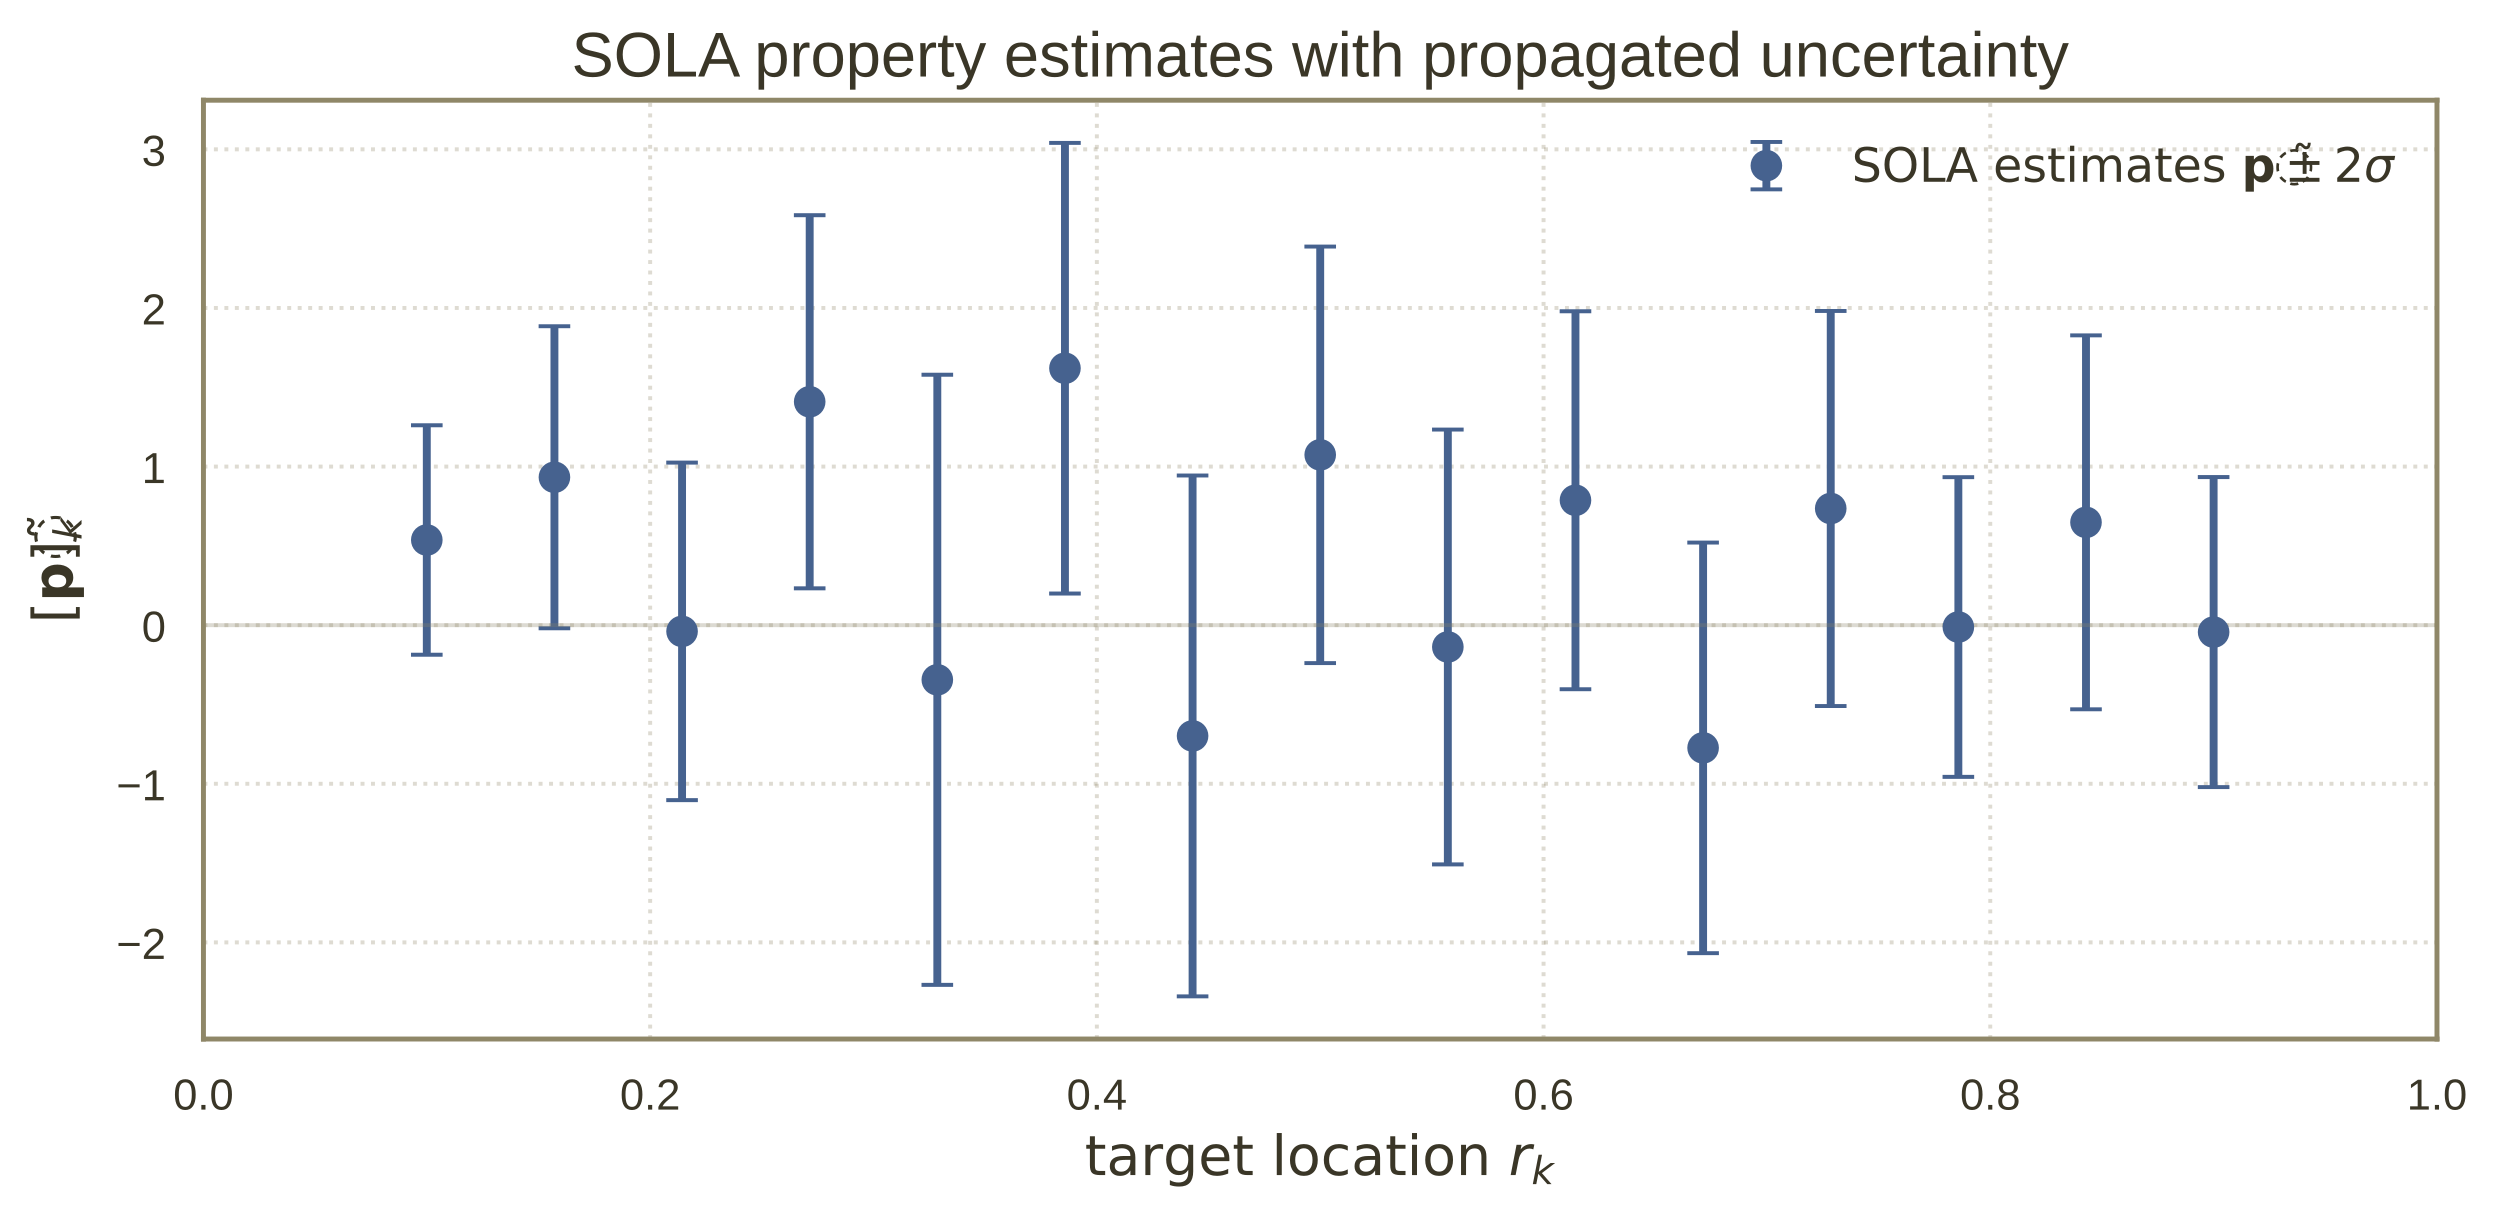
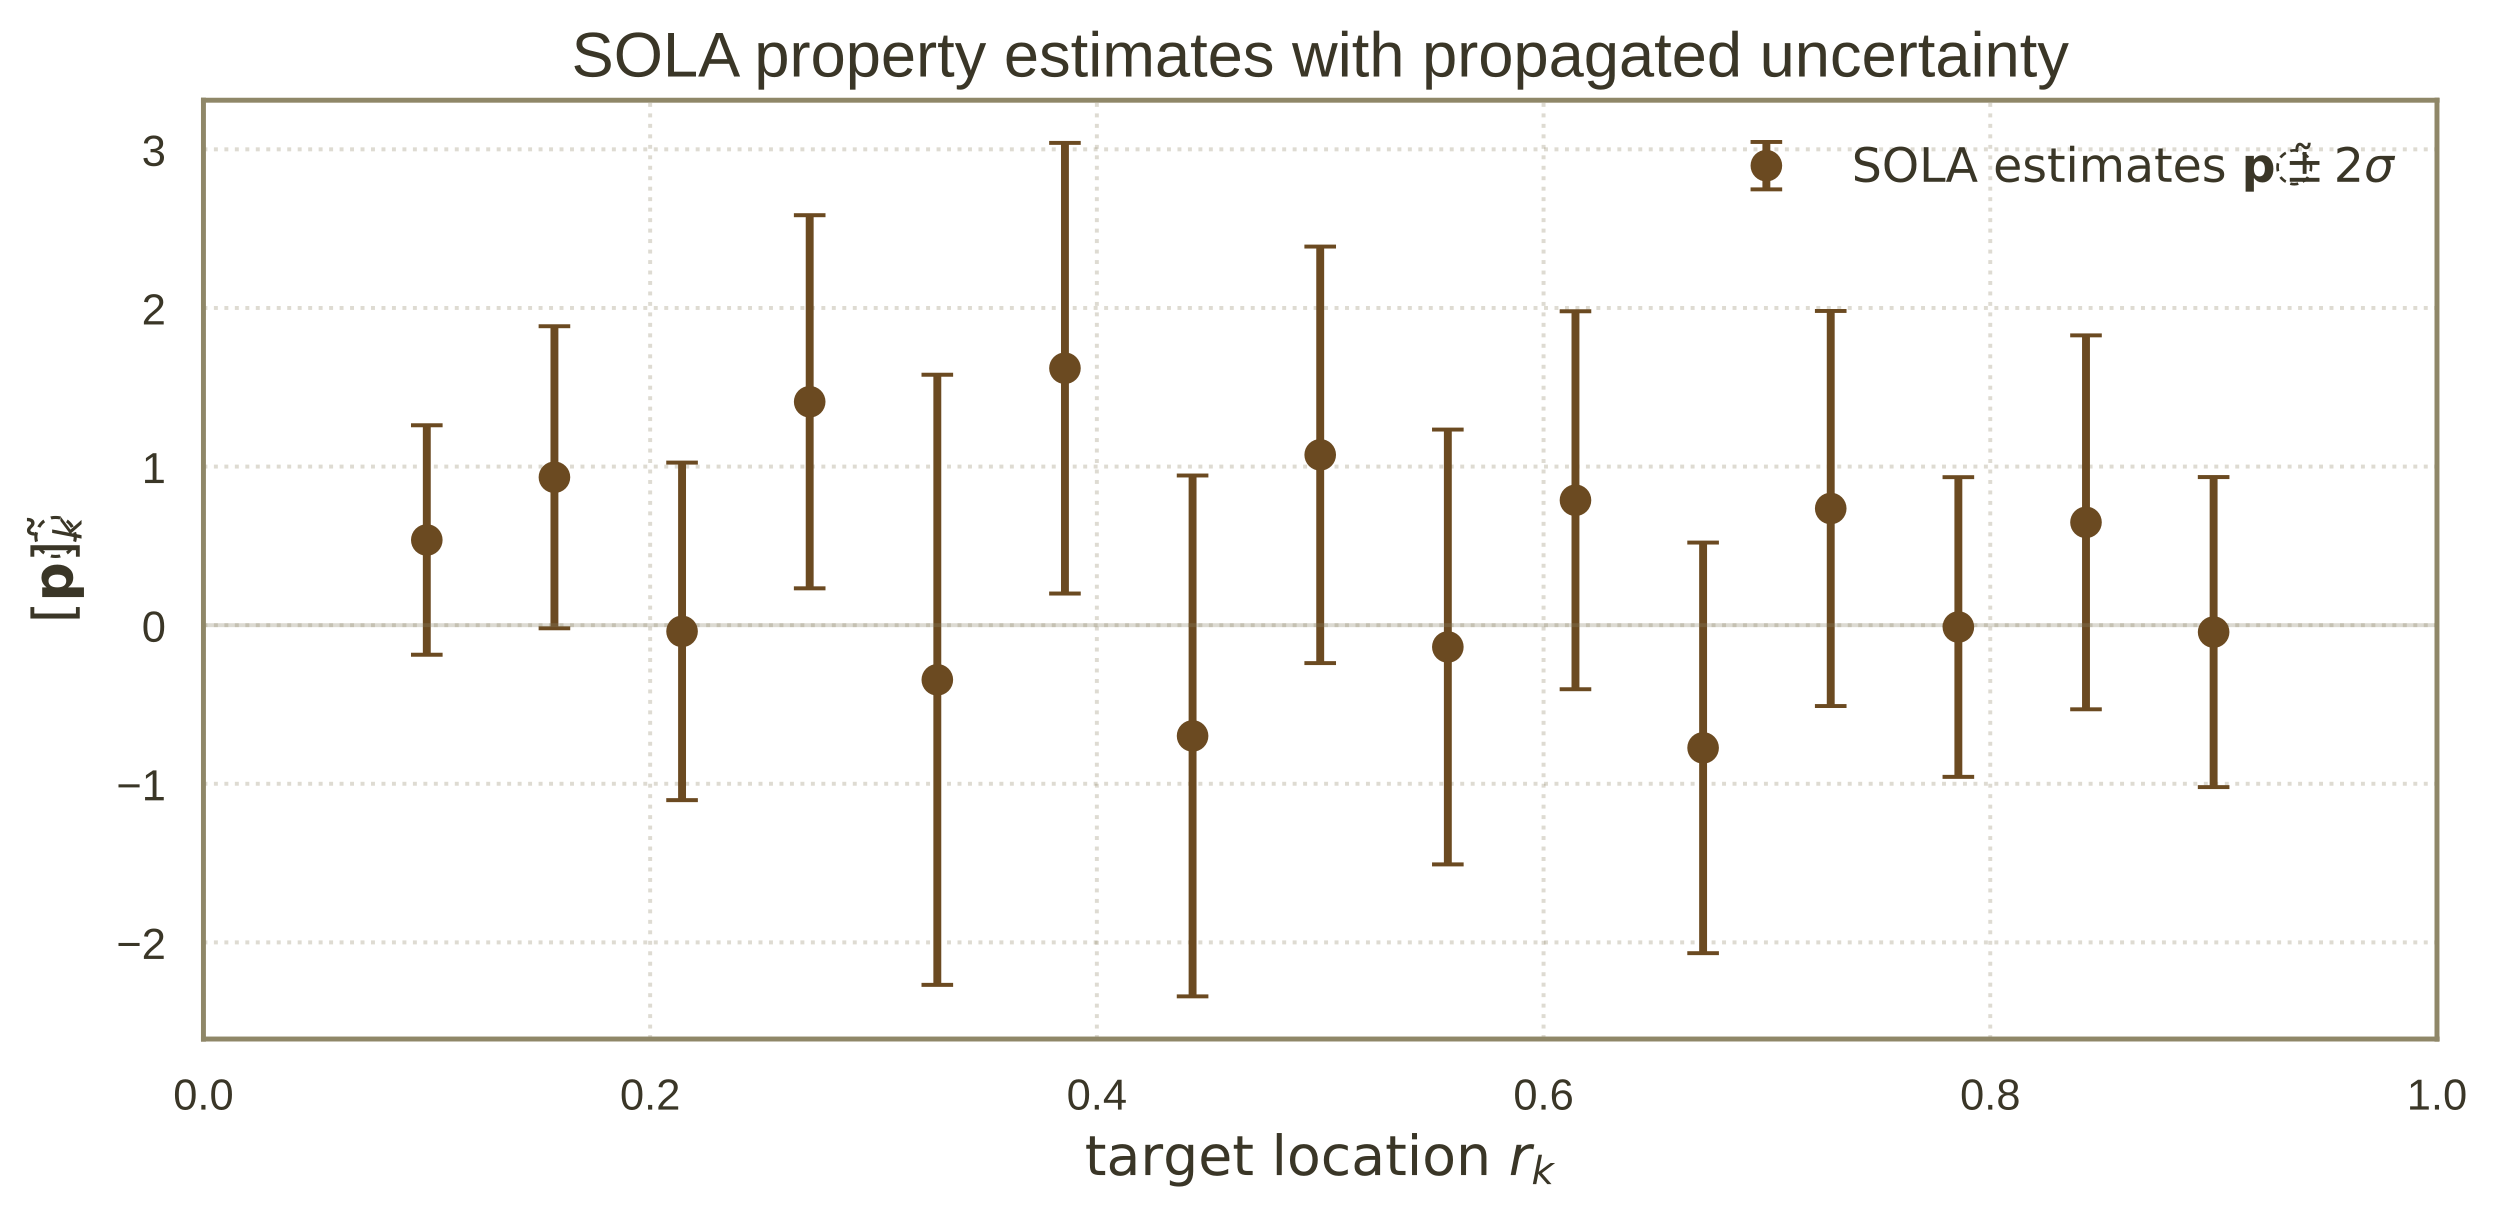
<svg xmlns="http://www.w3.org/2000/svg" xmlns:xlink="http://www.w3.org/1999/xlink" width="632.561pt" height="307.823pt" viewBox="0 0 632.561 307.823" version="1.1">
  <defs>
    <style type="text/css">*{stroke-linejoin: round; stroke-linecap: butt}</style>
  </defs>
  <g id="figure_1">
    <g id="patch_1">
      <path d="M 0 307.823  L 632.561 307.823  L 632.561 0  L 0 0  L 0 307.823  z " style="fill: none" />
    </g>
    <g id="axes_1">
      <g id="patch_2">
        <path d="M 51.476 262.897  L 616.614 262.897  L 616.614 25.358  L 51.476 25.358  L 51.476 262.897  z " style="fill: none" />
      </g>
      <g id="matplotlib.axis_1">
        <g id="xtick_1">
          <g id="line2d_1">
-             <path d="M 51.476 262.897  L 51.476 25.358  " clip-path="url(#p81bbfab5b4)" style="fill: none; stroke-dasharray: 1,1.65; stroke-dashoffset: 0; stroke: #8f8768; stroke-opacity: 0.3" />
+             <path d="M 51.476 262.897  L 51.476 25.358  " clip-path="url(#p2d24a39883)" style="fill: none; stroke-dasharray: 1,1.65; stroke-dashoffset: 0; stroke: #8f8768; stroke-opacity: 0.3" />
          </g>
          <g id="text_1">
            <text style="font-size: 11px; font-family: 'Arial', 'DejaVu Sans', 'Liberation Sans', 'Bitstream Vera Sans', sans-serif; text-anchor: middle; fill: #3a3627" x="51.476" y="280.756" transform="rotate(-0 51.47641 280.7558)">0.0</text>
          </g>
        </g>
        <g id="xtick_2">
          <g id="line2d_2">
-             <path d="M 164.504 262.897  L 164.504 25.358  " clip-path="url(#p81bbfab5b4)" style="fill: none; stroke-dasharray: 1,1.65; stroke-dashoffset: 0; stroke: #8f8768; stroke-opacity: 0.3" />
+             <path d="M 164.504 262.897  L 164.504 25.358  " clip-path="url(#p2d24a39883)" style="fill: none; stroke-dasharray: 1,1.65; stroke-dashoffset: 0; stroke: #8f8768; stroke-opacity: 0.3" />
          </g>
          <g id="text_2">
            <text style="font-size: 11px; font-family: 'Arial', 'DejaVu Sans', 'Liberation Sans', 'Bitstream Vera Sans', sans-serif; text-anchor: middle; fill: #3a3627" x="164.504" y="280.756" transform="rotate(-0 164.5039 280.7558)">0.2</text>
          </g>
        </g>
        <g id="xtick_3">
          <g id="line2d_3">
-             <path d="M 277.531 262.897  L 277.531 25.358  " clip-path="url(#p81bbfab5b4)" style="fill: none; stroke-dasharray: 1,1.65; stroke-dashoffset: 0; stroke: #8f8768; stroke-opacity: 0.3" />
+             <path d="M 277.531 262.897  L 277.531 25.358  " clip-path="url(#p2d24a39883)" style="fill: none; stroke-dasharray: 1,1.65; stroke-dashoffset: 0; stroke: #8f8768; stroke-opacity: 0.3" />
          </g>
          <g id="text_3">
            <text style="font-size: 11px; font-family: 'Arial', 'DejaVu Sans', 'Liberation Sans', 'Bitstream Vera Sans', sans-serif; text-anchor: middle; fill: #3a3627" x="277.531" y="280.756" transform="rotate(-0 277.5314 280.7558)">0.4</text>
          </g>
        </g>
        <g id="xtick_4">
          <g id="line2d_4">
-             <path d="M 390.559 262.897  L 390.559 25.358  " clip-path="url(#p81bbfab5b4)" style="fill: none; stroke-dasharray: 1,1.65; stroke-dashoffset: 0; stroke: #8f8768; stroke-opacity: 0.3" />
+             <path d="M 390.559 262.897  L 390.559 25.358  " clip-path="url(#p2d24a39883)" style="fill: none; stroke-dasharray: 1,1.65; stroke-dashoffset: 0; stroke: #8f8768; stroke-opacity: 0.3" />
          </g>
          <g id="text_4">
            <text style="font-size: 11px; font-family: 'Arial', 'DejaVu Sans', 'Liberation Sans', 'Bitstream Vera Sans', sans-serif; text-anchor: middle; fill: #3a3627" x="390.559" y="280.756" transform="rotate(-0 390.5589 280.7558)">0.6</text>
          </g>
        </g>
        <g id="xtick_5">
          <g id="line2d_5">
-             <path d="M 503.586 262.897  L 503.586 25.358  " clip-path="url(#p81bbfab5b4)" style="fill: none; stroke-dasharray: 1,1.65; stroke-dashoffset: 0; stroke: #8f8768; stroke-opacity: 0.3" />
+             <path d="M 503.586 262.897  L 503.586 25.358  " clip-path="url(#p2d24a39883)" style="fill: none; stroke-dasharray: 1,1.65; stroke-dashoffset: 0; stroke: #8f8768; stroke-opacity: 0.3" />
          </g>
          <g id="text_5">
            <text style="font-size: 11px; font-family: 'Arial', 'DejaVu Sans', 'Liberation Sans', 'Bitstream Vera Sans', sans-serif; text-anchor: middle; fill: #3a3627" x="503.586" y="280.756" transform="rotate(-0 503.5864 280.7558)">0.8</text>
          </g>
        </g>
        <g id="xtick_6">
          <g id="line2d_6">
-             <path d="M 616.614 262.897  L 616.614 25.358  " clip-path="url(#p81bbfab5b4)" style="fill: none; stroke-dasharray: 1,1.65; stroke-dashoffset: 0; stroke: #8f8768; stroke-opacity: 0.3" />
+             <path d="M 616.614 262.897  L 616.614 25.358  " clip-path="url(#p2d24a39883)" style="fill: none; stroke-dasharray: 1,1.65; stroke-dashoffset: 0; stroke: #8f8768; stroke-opacity: 0.3" />
          </g>
          <g id="text_6">
            <text style="font-size: 11px; font-family: 'Arial', 'DejaVu Sans', 'Liberation Sans', 'Bitstream Vera Sans', sans-serif; text-anchor: middle; fill: #3a3627" x="616.614" y="280.756" transform="rotate(-0 616.6139 280.7558)">1.0</text>
          </g>
        </g>
        <g id="text_7">
          <g style="fill: #3a3627" transform="translate(274.4752 297.6834)">
            <text>
              <tspan x="0" y="-0.359" style="font-size: 14px; font-family: 'DejaVu Sans'; fill: #3a3627">t</tspan>
              <tspan x="5.489" y="-0.359" style="font-size: 14px; font-family: 'DejaVu Sans'; fill: #3a3627">a</tspan>
              <tspan x="14.068" y="-0.359" style="font-size: 14px; font-family: 'DejaVu Sans'; fill: #3a3627">r</tspan>
              <tspan x="19.824" y="-0.359" style="font-size: 14px; font-family: 'DejaVu Sans'; fill: #3a3627">g</tspan>
              <tspan x="28.711" y="-0.359" style="font-size: 14px; font-family: 'DejaVu Sans'; fill: #3a3627">e</tspan>
              <tspan x="37.324" y="-0.359" style="font-size: 14px; font-family: 'DejaVu Sans'; fill: #3a3627">t</tspan>
              <tspan x="42.813" y="-0.359" style="font-size: 14px; font-family: 'DejaVu Sans'; fill: #3a3627"> </tspan>
              <tspan x="47.264" y="-0.359" style="font-size: 14px; font-family: 'DejaVu Sans'; fill: #3a3627">l</tspan>
              <tspan x="51.153" y="-0.359" style="font-size: 14px; font-family: 'DejaVu Sans'; fill: #3a3627">o</tspan>
              <tspan x="59.719" y="-0.359" style="font-size: 14px; font-family: 'DejaVu Sans'; fill: #3a3627">c</tspan>
              <tspan x="67.416" y="-0.359" style="font-size: 14px; font-family: 'DejaVu Sans'; fill: #3a3627">a</tspan>
              <tspan x="75.995" y="-0.359" style="font-size: 14px; font-family: 'DejaVu Sans'; fill: #3a3627">t</tspan>
              <tspan x="81.484" y="-0.359" style="font-size: 14px; font-family: 'DejaVu Sans'; fill: #3a3627">i</tspan>
              <tspan x="85.374" y="-0.359" style="font-size: 14px; font-family: 'DejaVu Sans'; fill: #3a3627">o</tspan>
              <tspan x="93.939" y="-0.359" style="font-size: 14px; font-family: 'DejaVu Sans'; fill: #3a3627">n</tspan>
              <tspan x="102.812" y="-0.359" style="font-size: 14px; font-family: 'DejaVu Sans'; fill: #3a3627"> </tspan>
              <tspan x="107.263" y="-0.359" style="font-style: oblique; font-size: 14px; font-family: 'DejaVu Sans'; fill: #3a3627">r</tspan>
              <tspan x="113.019" y="1.938" style="font-style: oblique; font-size: 9.8px; font-family: 'DejaVu Sans'; fill: #3a3627">k</tspan>
            </text>
          </g>
        </g>
      </g>
      <g id="matplotlib.axis_2">
        <g id="ytick_1">
          <g id="line2d_7">
-             <path d="M 51.476 238.451  L 616.614 238.451  " clip-path="url(#p81bbfab5b4)" style="fill: none; stroke-dasharray: 1,1.65; stroke-dashoffset: 0; stroke: #8f8768; stroke-opacity: 0.3" />
+             <path d="M 51.476 238.451  L 616.614 238.451  " clip-path="url(#p2d24a39883)" style="fill: none; stroke-dasharray: 1,1.65; stroke-dashoffset: 0; stroke: #8f8768; stroke-opacity: 0.3" />
          </g>
          <g id="text_8">
            <text style="font-size: 11px; font-family: 'Arial', 'DejaVu Sans', 'Liberation Sans', 'Bitstream Vera Sans', sans-serif; text-anchor: end; fill: #3a3627" x="41.976" y="242.63" transform="rotate(-0 41.97641 242.6304)">−2</text>
          </g>
        </g>
        <g id="ytick_2">
          <g id="line2d_8">
-             <path d="M 51.476 198.318  L 616.614 198.318  " clip-path="url(#p81bbfab5b4)" style="fill: none; stroke-dasharray: 1,1.65; stroke-dashoffset: 0; stroke: #8f8768; stroke-opacity: 0.3" />
+             <path d="M 51.476 198.318  L 616.614 198.318  " clip-path="url(#p2d24a39883)" style="fill: none; stroke-dasharray: 1,1.65; stroke-dashoffset: 0; stroke: #8f8768; stroke-opacity: 0.3" />
          </g>
          <g id="text_9">
            <text style="font-size: 11px; font-family: 'Arial', 'DejaVu Sans', 'Liberation Sans', 'Bitstream Vera Sans', sans-serif; text-anchor: end; fill: #3a3627" x="41.976" y="202.497" transform="rotate(-0 41.97641 202.497)">−1</text>
          </g>
        </g>
        <g id="ytick_3">
          <g id="line2d_9">
-             <path d="M 51.476 158.184  L 616.614 158.184  " clip-path="url(#p81bbfab5b4)" style="fill: none; stroke-dasharray: 1,1.65; stroke-dashoffset: 0; stroke: #8f8768; stroke-opacity: 0.3" />
+             <path d="M 51.476 158.184  L 616.614 158.184  " clip-path="url(#p2d24a39883)" style="fill: none; stroke-dasharray: 1,1.65; stroke-dashoffset: 0; stroke: #8f8768; stroke-opacity: 0.3" />
          </g>
          <g id="text_10">
            <text style="font-size: 11px; font-family: 'Arial', 'DejaVu Sans', 'Liberation Sans', 'Bitstream Vera Sans', sans-serif; text-anchor: end; fill: #3a3627" x="41.976" y="162.364" transform="rotate(-0 41.97641 162.3636)">0</text>
          </g>
        </g>
        <g id="ytick_4">
          <g id="line2d_10">
-             <path d="M 51.476 118.051  L 616.614 118.051  " clip-path="url(#p81bbfab5b4)" style="fill: none; stroke-dasharray: 1,1.65; stroke-dashoffset: 0; stroke: #8f8768; stroke-opacity: 0.3" />
+             <path d="M 51.476 118.051  L 616.614 118.051  " clip-path="url(#p2d24a39883)" style="fill: none; stroke-dasharray: 1,1.65; stroke-dashoffset: 0; stroke: #8f8768; stroke-opacity: 0.3" />
          </g>
          <g id="text_11">
            <text style="font-size: 11px; font-family: 'Arial', 'DejaVu Sans', 'Liberation Sans', 'Bitstream Vera Sans', sans-serif; text-anchor: end; fill: #3a3627" x="41.976" y="122.23" transform="rotate(-0 41.97641 122.2302)">1</text>
          </g>
        </g>
        <g id="ytick_5">
          <g id="line2d_11">
-             <path d="M 51.476 77.918  L 616.614 77.918  " clip-path="url(#p81bbfab5b4)" style="fill: none; stroke-dasharray: 1,1.65; stroke-dashoffset: 0; stroke: #8f8768; stroke-opacity: 0.3" />
+             <path d="M 51.476 77.918  L 616.614 77.918  " clip-path="url(#p2d24a39883)" style="fill: none; stroke-dasharray: 1,1.65; stroke-dashoffset: 0; stroke: #8f8768; stroke-opacity: 0.3" />
          </g>
          <g id="text_12">
            <text style="font-size: 11px; font-family: 'Arial', 'DejaVu Sans', 'Liberation Sans', 'Bitstream Vera Sans', sans-serif; text-anchor: end; fill: #3a3627" x="41.976" y="82.097" transform="rotate(-0 41.97641 82.09683)">2</text>
          </g>
        </g>
        <g id="ytick_6">
          <g id="line2d_12">
-             <path d="M 51.476 37.784  L 616.614 37.784  " clip-path="url(#p81bbfab5b4)" style="fill: none; stroke-dasharray: 1,1.65; stroke-dashoffset: 0; stroke: #8f8768; stroke-opacity: 0.3" />
+             <path d="M 51.476 37.784  L 616.614 37.784  " clip-path="url(#p2d24a39883)" style="fill: none; stroke-dasharray: 1,1.65; stroke-dashoffset: 0; stroke: #8f8768; stroke-opacity: 0.3" />
          </g>
          <g id="text_13">
            <text style="font-size: 11px; font-family: 'Arial', 'DejaVu Sans', 'Liberation Sans', 'Bitstream Vera Sans', sans-serif; text-anchor: end; fill: #3a3627" x="41.976" y="41.963" transform="rotate(-0 41.97641 41.96343)">3</text>
          </g>
        </g>
        <g id="text_14">
          <g style="fill: #3a3627" transform="translate(18.82 157.7075) rotate(-90)">
            <text>
              <tspan x="0" y="-0.484" style="font-size: 14px; font-family: 'DejaVu Sans'; fill: #3a3627">[</tspan>
              <tspan x="15.483" y="-0.484" style="font-size: 14px; font-family: 'DejaVu Sans'; fill: #3a3627">]</tspan>
              <tspan x="15.733" y="-1.125" style="font-size: 14px; font-family: 'DejaVu Sans'; fill: #3a3627">̃</tspan>
              <tspan x="5.462" y="-0.484" style="font-weight: 700; font-size: 14px; font-family: 'DejaVu Sans'; fill: #3a3627">p</tspan>
              <tspan x="21.079" y="1.812" style="font-style: oblique; font-size: 9.8px; font-family: 'DejaVu Sans'; fill: #3a3627">k</tspan>
            </text>
          </g>
        </g>
      </g>
      <g id="LineCollection_1">
-         <path d="M 107.99 165.662  L 107.99 107.602  " clip-path="url(#p81bbfab5b4)" style="fill: none; stroke: #46628f; stroke-width: 2" />
-         <path d="M 140.284 158.965  L 140.284 82.542  " clip-path="url(#p81bbfab5b4)" style="fill: none; stroke: #46628f; stroke-width: 2" />
-         <path d="M 172.577 202.453  L 172.577 117.048  " clip-path="url(#p81bbfab5b4)" style="fill: none; stroke: #46628f; stroke-width: 2" />
-         <path d="M 204.871 148.863  L 204.871 54.453  " clip-path="url(#p81bbfab5b4)" style="fill: none; stroke: #46628f; stroke-width: 2" />
-         <path d="M 237.164 249.196  L 237.164 94.817  " clip-path="url(#p81bbfab5b4)" style="fill: none; stroke: #46628f; stroke-width: 2" />
-         <path d="M 269.458 150.18  L 269.458 36.155  " clip-path="url(#p81bbfab5b4)" style="fill: none; stroke: #46628f; stroke-width: 2" />
-         <path d="M 301.752 252.1  L 301.752 120.314  " clip-path="url(#p81bbfab5b4)" style="fill: none; stroke: #46628f; stroke-width: 2" />
-         <path d="M 334.045 167.781  L 334.045 62.391  " clip-path="url(#p81bbfab5b4)" style="fill: none; stroke: #46628f; stroke-width: 2" />
-         <path d="M 366.339 218.712  L 366.339 108.687  " clip-path="url(#p81bbfab5b4)" style="fill: none; stroke: #46628f; stroke-width: 2" />
-         <path d="M 398.632 174.393  L 398.632 78.76  " clip-path="url(#p81bbfab5b4)" style="fill: none; stroke: #46628f; stroke-width: 2" />
-         <path d="M 430.926 241.176  L 430.926 137.285  " clip-path="url(#p81bbfab5b4)" style="fill: none; stroke: #46628f; stroke-width: 2" />
-         <path d="M 463.219 178.638  L 463.219 78.681  " clip-path="url(#p81bbfab5b4)" style="fill: none; stroke: #46628f; stroke-width: 2" />
-         <path d="M 495.513 196.567  L 495.513 120.739  " clip-path="url(#p81bbfab5b4)" style="fill: none; stroke: #46628f; stroke-width: 2" />
-         <path d="M 527.807 179.472  L 527.807 84.857  " clip-path="url(#p81bbfab5b4)" style="fill: none; stroke: #46628f; stroke-width: 2" />
-         <path d="M 560.1 199.154  L 560.1 120.708  " clip-path="url(#p81bbfab5b4)" style="fill: none; stroke: #46628f; stroke-width: 2" />
+         <path d="M 107.99 165.662  L 107.99 107.602  " clip-path="url(#p2d24a39883)" style="fill: none; stroke: #6b4a21; stroke-width: 2" />
+         <path d="M 140.284 158.965  L 140.284 82.542  " clip-path="url(#p2d24a39883)" style="fill: none; stroke: #6b4a21; stroke-width: 2" />
+         <path d="M 172.577 202.453  L 172.577 117.048  " clip-path="url(#p2d24a39883)" style="fill: none; stroke: #6b4a21; stroke-width: 2" />
+         <path d="M 204.871 148.863  L 204.871 54.453  " clip-path="url(#p2d24a39883)" style="fill: none; stroke: #6b4a21; stroke-width: 2" />
+         <path d="M 237.164 249.196  L 237.164 94.817  " clip-path="url(#p2d24a39883)" style="fill: none; stroke: #6b4a21; stroke-width: 2" />
+         <path d="M 269.458 150.18  L 269.458 36.155  " clip-path="url(#p2d24a39883)" style="fill: none; stroke: #6b4a21; stroke-width: 2" />
+         <path d="M 301.752 252.1  L 301.752 120.314  " clip-path="url(#p2d24a39883)" style="fill: none; stroke: #6b4a21; stroke-width: 2" />
+         <path d="M 334.045 167.781  L 334.045 62.391  " clip-path="url(#p2d24a39883)" style="fill: none; stroke: #6b4a21; stroke-width: 2" />
+         <path d="M 366.339 218.712  L 366.339 108.687  " clip-path="url(#p2d24a39883)" style="fill: none; stroke: #6b4a21; stroke-width: 2" />
+         <path d="M 398.632 174.393  L 398.632 78.76  " clip-path="url(#p2d24a39883)" style="fill: none; stroke: #6b4a21; stroke-width: 2" />
+         <path d="M 430.926 241.176  L 430.926 137.285  " clip-path="url(#p2d24a39883)" style="fill: none; stroke: #6b4a21; stroke-width: 2" />
+         <path d="M 463.219 178.638  L 463.219 78.681  " clip-path="url(#p2d24a39883)" style="fill: none; stroke: #6b4a21; stroke-width: 2" />
+         <path d="M 495.513 196.567  L 495.513 120.739  " clip-path="url(#p2d24a39883)" style="fill: none; stroke: #6b4a21; stroke-width: 2" />
+         <path d="M 527.807 179.472  L 527.807 84.857  " clip-path="url(#p2d24a39883)" style="fill: none; stroke: #6b4a21; stroke-width: 2" />
+         <path d="M 560.1 199.154  L 560.1 120.708  " clip-path="url(#p2d24a39883)" style="fill: none; stroke: #6b4a21; stroke-width: 2" />
      </g>
      <g id="line2d_13">
        <defs>
-           <path id="mc282f187e9" d="M 4 0  L -4 -0  " style="stroke: #46628f" />
+           <path id="m556dd2b067" d="M 4 0  L -4 -0  " style="stroke: #6b4a21" />
        </defs>
-         <g clip-path="url(#p81bbfab5b4)">
-           <use xlink:href="#mc282f187e9" x="107.99" y="165.662" style="fill: #46628f; stroke: #46628f" />
-           <use xlink:href="#mc282f187e9" x="140.284" y="158.965" style="fill: #46628f; stroke: #46628f" />
-           <use xlink:href="#mc282f187e9" x="172.577" y="202.453" style="fill: #46628f; stroke: #46628f" />
-           <use xlink:href="#mc282f187e9" x="204.871" y="148.863" style="fill: #46628f; stroke: #46628f" />
-           <use xlink:href="#mc282f187e9" x="237.164" y="249.196" style="fill: #46628f; stroke: #46628f" />
-           <use xlink:href="#mc282f187e9" x="269.458" y="150.18" style="fill: #46628f; stroke: #46628f" />
-           <use xlink:href="#mc282f187e9" x="301.752" y="252.1" style="fill: #46628f; stroke: #46628f" />
-           <use xlink:href="#mc282f187e9" x="334.045" y="167.781" style="fill: #46628f; stroke: #46628f" />
-           <use xlink:href="#mc282f187e9" x="366.339" y="218.712" style="fill: #46628f; stroke: #46628f" />
-           <use xlink:href="#mc282f187e9" x="398.632" y="174.393" style="fill: #46628f; stroke: #46628f" />
-           <use xlink:href="#mc282f187e9" x="430.926" y="241.176" style="fill: #46628f; stroke: #46628f" />
-           <use xlink:href="#mc282f187e9" x="463.219" y="178.638" style="fill: #46628f; stroke: #46628f" />
-           <use xlink:href="#mc282f187e9" x="495.513" y="196.567" style="fill: #46628f; stroke: #46628f" />
-           <use xlink:href="#mc282f187e9" x="527.807" y="179.472" style="fill: #46628f; stroke: #46628f" />
-           <use xlink:href="#mc282f187e9" x="560.1" y="199.154" style="fill: #46628f; stroke: #46628f" />
+         <g clip-path="url(#p2d24a39883)">
+           <use xlink:href="#m556dd2b067" x="107.99" y="165.662" style="fill: #6b4a21; stroke: #6b4a21" />
+           <use xlink:href="#m556dd2b067" x="140.284" y="158.965" style="fill: #6b4a21; stroke: #6b4a21" />
+           <use xlink:href="#m556dd2b067" x="172.577" y="202.453" style="fill: #6b4a21; stroke: #6b4a21" />
+           <use xlink:href="#m556dd2b067" x="204.871" y="148.863" style="fill: #6b4a21; stroke: #6b4a21" />
+           <use xlink:href="#m556dd2b067" x="237.164" y="249.196" style="fill: #6b4a21; stroke: #6b4a21" />
+           <use xlink:href="#m556dd2b067" x="269.458" y="150.18" style="fill: #6b4a21; stroke: #6b4a21" />
+           <use xlink:href="#m556dd2b067" x="301.752" y="252.1" style="fill: #6b4a21; stroke: #6b4a21" />
+           <use xlink:href="#m556dd2b067" x="334.045" y="167.781" style="fill: #6b4a21; stroke: #6b4a21" />
+           <use xlink:href="#m556dd2b067" x="366.339" y="218.712" style="fill: #6b4a21; stroke: #6b4a21" />
+           <use xlink:href="#m556dd2b067" x="398.632" y="174.393" style="fill: #6b4a21; stroke: #6b4a21" />
+           <use xlink:href="#m556dd2b067" x="430.926" y="241.176" style="fill: #6b4a21; stroke: #6b4a21" />
+           <use xlink:href="#m556dd2b067" x="463.219" y="178.638" style="fill: #6b4a21; stroke: #6b4a21" />
+           <use xlink:href="#m556dd2b067" x="495.513" y="196.567" style="fill: #6b4a21; stroke: #6b4a21" />
+           <use xlink:href="#m556dd2b067" x="527.807" y="179.472" style="fill: #6b4a21; stroke: #6b4a21" />
+           <use xlink:href="#m556dd2b067" x="560.1" y="199.154" style="fill: #6b4a21; stroke: #6b4a21" />
        </g>
      </g>
      <g id="line2d_14">
-         <g clip-path="url(#p81bbfab5b4)">
-           <use xlink:href="#mc282f187e9" x="107.99" y="107.602" style="fill: #46628f; stroke: #46628f" />
-           <use xlink:href="#mc282f187e9" x="140.284" y="82.542" style="fill: #46628f; stroke: #46628f" />
-           <use xlink:href="#mc282f187e9" x="172.577" y="117.048" style="fill: #46628f; stroke: #46628f" />
-           <use xlink:href="#mc282f187e9" x="204.871" y="54.453" style="fill: #46628f; stroke: #46628f" />
-           <use xlink:href="#mc282f187e9" x="237.164" y="94.817" style="fill: #46628f; stroke: #46628f" />
-           <use xlink:href="#mc282f187e9" x="269.458" y="36.155" style="fill: #46628f; stroke: #46628f" />
-           <use xlink:href="#mc282f187e9" x="301.752" y="120.314" style="fill: #46628f; stroke: #46628f" />
-           <use xlink:href="#mc282f187e9" x="334.045" y="62.391" style="fill: #46628f; stroke: #46628f" />
-           <use xlink:href="#mc282f187e9" x="366.339" y="108.687" style="fill: #46628f; stroke: #46628f" />
-           <use xlink:href="#mc282f187e9" x="398.632" y="78.76" style="fill: #46628f; stroke: #46628f" />
-           <use xlink:href="#mc282f187e9" x="430.926" y="137.285" style="fill: #46628f; stroke: #46628f" />
-           <use xlink:href="#mc282f187e9" x="463.219" y="78.681" style="fill: #46628f; stroke: #46628f" />
-           <use xlink:href="#mc282f187e9" x="495.513" y="120.739" style="fill: #46628f; stroke: #46628f" />
-           <use xlink:href="#mc282f187e9" x="527.807" y="84.857" style="fill: #46628f; stroke: #46628f" />
-           <use xlink:href="#mc282f187e9" x="560.1" y="120.708" style="fill: #46628f; stroke: #46628f" />
+         <g clip-path="url(#p2d24a39883)">
+           <use xlink:href="#m556dd2b067" x="107.99" y="107.602" style="fill: #6b4a21; stroke: #6b4a21" />
+           <use xlink:href="#m556dd2b067" x="140.284" y="82.542" style="fill: #6b4a21; stroke: #6b4a21" />
+           <use xlink:href="#m556dd2b067" x="172.577" y="117.048" style="fill: #6b4a21; stroke: #6b4a21" />
+           <use xlink:href="#m556dd2b067" x="204.871" y="54.453" style="fill: #6b4a21; stroke: #6b4a21" />
+           <use xlink:href="#m556dd2b067" x="237.164" y="94.817" style="fill: #6b4a21; stroke: #6b4a21" />
+           <use xlink:href="#m556dd2b067" x="269.458" y="36.155" style="fill: #6b4a21; stroke: #6b4a21" />
+           <use xlink:href="#m556dd2b067" x="301.752" y="120.314" style="fill: #6b4a21; stroke: #6b4a21" />
+           <use xlink:href="#m556dd2b067" x="334.045" y="62.391" style="fill: #6b4a21; stroke: #6b4a21" />
+           <use xlink:href="#m556dd2b067" x="366.339" y="108.687" style="fill: #6b4a21; stroke: #6b4a21" />
+           <use xlink:href="#m556dd2b067" x="398.632" y="78.76" style="fill: #6b4a21; stroke: #6b4a21" />
+           <use xlink:href="#m556dd2b067" x="430.926" y="137.285" style="fill: #6b4a21; stroke: #6b4a21" />
+           <use xlink:href="#m556dd2b067" x="463.219" y="78.681" style="fill: #6b4a21; stroke: #6b4a21" />
+           <use xlink:href="#m556dd2b067" x="495.513" y="120.739" style="fill: #6b4a21; stroke: #6b4a21" />
+           <use xlink:href="#m556dd2b067" x="527.807" y="84.857" style="fill: #6b4a21; stroke: #6b4a21" />
+           <use xlink:href="#m556dd2b067" x="560.1" y="120.708" style="fill: #6b4a21; stroke: #6b4a21" />
        </g>
      </g>
      <g id="line2d_15">
-         <path d="M 51.476 158.184  L 616.614 158.184  " clip-path="url(#p81bbfab5b4)" style="fill: none; stroke: #8a8268; stroke-opacity: 0.3; stroke-linecap: round" />
+         <path d="M 51.476 158.184  L 616.614 158.184  " clip-path="url(#p2d24a39883)" style="fill: none; stroke: #8a8268; stroke-opacity: 0.3; stroke-linecap: round" />
      </g>
      <g id="line2d_16">
        <defs>
-           <path id="m5270732ca4" d="M 0 3.5  C 0.928 3.5 1.819 3.131 2.475 2.475  C 3.131 1.819 3.5 0.928 3.5 0  C 3.5 -0.928 3.131 -1.819 2.475 -2.475  C 1.819 -3.131 0.928 -3.5 0 -3.5  C -0.928 -3.5 -1.819 -3.131 -2.475 -2.475  C -3.131 -1.819 -3.5 -0.928 -3.5 0  C -3.5 0.928 -3.131 1.819 -2.475 2.475  C -1.819 3.131 -0.928 3.5 0 3.5  z " style="stroke: #46628f" />
+           <path id="m810a42dbb5" d="M 0 3.5  C 0.928 3.5 1.819 3.131 2.475 2.475  C 3.131 1.819 3.5 0.928 3.5 0  C 3.5 -0.928 3.131 -1.819 2.475 -2.475  C 1.819 -3.131 0.928 -3.5 0 -3.5  C -0.928 -3.5 -1.819 -3.131 -2.475 -2.475  C -3.131 -1.819 -3.5 -0.928 -3.5 0  C -3.5 0.928 -3.131 1.819 -2.475 2.475  C -1.819 3.131 -0.928 3.5 0 3.5  z " style="stroke: #6b4a21" />
        </defs>
-         <g clip-path="url(#p81bbfab5b4)">
-           <use xlink:href="#m5270732ca4" x="107.99" y="136.632" style="fill: #46628f; stroke: #46628f" />
-           <use xlink:href="#m5270732ca4" x="140.284" y="120.753" style="fill: #46628f; stroke: #46628f" />
-           <use xlink:href="#m5270732ca4" x="172.577" y="159.751" style="fill: #46628f; stroke: #46628f" />
-           <use xlink:href="#m5270732ca4" x="204.871" y="101.658" style="fill: #46628f; stroke: #46628f" />
-           <use xlink:href="#m5270732ca4" x="237.164" y="172.006" style="fill: #46628f; stroke: #46628f" />
-           <use xlink:href="#m5270732ca4" x="269.458" y="93.168" style="fill: #46628f; stroke: #46628f" />
-           <use xlink:href="#m5270732ca4" x="301.752" y="186.207" style="fill: #46628f; stroke: #46628f" />
-           <use xlink:href="#m5270732ca4" x="334.045" y="115.086" style="fill: #46628f; stroke: #46628f" />
-           <use xlink:href="#m5270732ca4" x="366.339" y="163.699" style="fill: #46628f; stroke: #46628f" />
-           <use xlink:href="#m5270732ca4" x="398.632" y="126.576" style="fill: #46628f; stroke: #46628f" />
-           <use xlink:href="#m5270732ca4" x="430.926" y="189.23" style="fill: #46628f; stroke: #46628f" />
-           <use xlink:href="#m5270732ca4" x="463.219" y="128.66" style="fill: #46628f; stroke: #46628f" />
-           <use xlink:href="#m5270732ca4" x="495.513" y="158.653" style="fill: #46628f; stroke: #46628f" />
-           <use xlink:href="#m5270732ca4" x="527.807" y="132.165" style="fill: #46628f; stroke: #46628f" />
-           <use xlink:href="#m5270732ca4" x="560.1" y="159.931" style="fill: #46628f; stroke: #46628f" />
+         <g clip-path="url(#p2d24a39883)">
+           <use xlink:href="#m810a42dbb5" x="107.99" y="136.632" style="fill: #6b4a21; stroke: #6b4a21" />
+           <use xlink:href="#m810a42dbb5" x="140.284" y="120.753" style="fill: #6b4a21; stroke: #6b4a21" />
+           <use xlink:href="#m810a42dbb5" x="172.577" y="159.751" style="fill: #6b4a21; stroke: #6b4a21" />
+           <use xlink:href="#m810a42dbb5" x="204.871" y="101.658" style="fill: #6b4a21; stroke: #6b4a21" />
+           <use xlink:href="#m810a42dbb5" x="237.164" y="172.006" style="fill: #6b4a21; stroke: #6b4a21" />
+           <use xlink:href="#m810a42dbb5" x="269.458" y="93.168" style="fill: #6b4a21; stroke: #6b4a21" />
+           <use xlink:href="#m810a42dbb5" x="301.752" y="186.207" style="fill: #6b4a21; stroke: #6b4a21" />
+           <use xlink:href="#m810a42dbb5" x="334.045" y="115.086" style="fill: #6b4a21; stroke: #6b4a21" />
+           <use xlink:href="#m810a42dbb5" x="366.339" y="163.699" style="fill: #6b4a21; stroke: #6b4a21" />
+           <use xlink:href="#m810a42dbb5" x="398.632" y="126.576" style="fill: #6b4a21; stroke: #6b4a21" />
+           <use xlink:href="#m810a42dbb5" x="430.926" y="189.23" style="fill: #6b4a21; stroke: #6b4a21" />
+           <use xlink:href="#m810a42dbb5" x="463.219" y="128.66" style="fill: #6b4a21; stroke: #6b4a21" />
+           <use xlink:href="#m810a42dbb5" x="495.513" y="158.653" style="fill: #6b4a21; stroke: #6b4a21" />
+           <use xlink:href="#m810a42dbb5" x="527.807" y="132.165" style="fill: #6b4a21; stroke: #6b4a21" />
+           <use xlink:href="#m810a42dbb5" x="560.1" y="159.931" style="fill: #6b4a21; stroke: #6b4a21" />
        </g>
      </g>
      <g id="patch_3">
        <path d="M 51.476 262.897  L 51.476 25.358  " style="fill: none; stroke: #8f8768; stroke-width: 1.25; stroke-linejoin: miter; stroke-linecap: square" />
      </g>
      <g id="patch_4">
        <path d="M 616.614 262.897  L 616.614 25.358  " style="fill: none; stroke: #8f8768; stroke-width: 1.25; stroke-linejoin: miter; stroke-linecap: square" />
      </g>
      <g id="patch_5">
        <path d="M 51.476 262.897  L 616.614 262.897  " style="fill: none; stroke: #8f8768; stroke-width: 1.25; stroke-linejoin: miter; stroke-linecap: square" />
      </g>
      <g id="patch_6">
        <path d="M 51.476 25.358  L 616.614 25.358  " style="fill: none; stroke: #8f8768; stroke-width: 1.25; stroke-linejoin: miter; stroke-linecap: square" />
      </g>
      <g id="text_15">
        <text style="font-size: 16px; font-family: 'Arial', 'DejaVu Sans', 'Liberation Sans', 'Bitstream Vera Sans', sans-serif; text-anchor: middle; fill: #3a3627" x="334.045" y="19.358" transform="rotate(-0 334.0452 19.3575)">SOLA property estimates with propagated uncertainty</text>
      </g>
      <g id="legend_1">
        <g id="patch_7">
          <path d="M 432.534 53.438  L 608.214 53.438  Q 610.614 53.438 610.614 51.038  L 610.614 33.758  Q 610.614 31.358 608.214 31.358  L 432.534 31.358  Q 430.134 31.358 430.134 33.758  L 430.134 51.038  Q 430.134 53.438 432.534 53.438  L 432.534 53.438  z " style="fill: none; opacity: 0" />
        </g>
        <g id="LineCollection_2">
-           <path d="M 446.934 47.917  L 446.934 35.917  " style="fill: none; stroke: #46628f; stroke-width: 2" />
+           <path d="M 446.934 47.917  L 446.934 35.917  " style="fill: none; stroke: #6b4a21; stroke-width: 2" />
        </g>
        <g id="line2d_17">
          <g>
-             <use xlink:href="#mc282f187e9" x="446.934" y="47.917" style="fill: #46628f; stroke: #46628f" />
+             <use xlink:href="#m556dd2b067" x="446.934" y="47.917" style="fill: #6b4a21; stroke: #6b4a21" />
          </g>
        </g>
        <g id="line2d_18">
          <g>
-             <use xlink:href="#mc282f187e9" x="446.934" y="35.917" style="fill: #46628f; stroke: #46628f" />
+             <use xlink:href="#m556dd2b067" x="446.934" y="35.917" style="fill: #6b4a21; stroke: #6b4a21" />
          </g>
        </g>
        <g id="line2d_19" />
        <g id="line2d_20">
          <g>
-             <use xlink:href="#m5270732ca4" x="446.934" y="41.917" style="fill: #46628f; stroke: #46628f" />
+             <use xlink:href="#m810a42dbb5" x="446.934" y="41.917" style="fill: #6b4a21; stroke: #6b4a21" />
          </g>
        </g>
        <g id="text_16">
          <g style="fill: #3a3627" transform="translate(468.5339 46.1175)">
            <text>
              <tspan x="0" y="-0.125" style="font-size: 12px; font-family: 'DejaVu Sans'; fill: #3a3627">S</tspan>
              <tspan x="7.617" y="-0.125" style="font-size: 12px; font-family: 'DejaVu Sans'; fill: #3a3627">O</tspan>
              <tspan x="17.062" y="-0.125" style="font-size: 12px; font-family: 'DejaVu Sans'; fill: #3a3627">L</tspan>
              <tspan x="23.748" y="-0.125" style="font-size: 12px; font-family: 'DejaVu Sans'; fill: #3a3627">A</tspan>
              <tspan x="31.957" y="-0.125" style="font-size: 12px; font-family: 'DejaVu Sans'; fill: #3a3627"> </tspan>
              <tspan x="35.771" y="-0.125" style="font-size: 12px; font-family: 'DejaVu Sans'; fill: #3a3627">e</tspan>
              <tspan x="43.154" y="-0.125" style="font-size: 12px; font-family: 'DejaVu Sans'; fill: #3a3627">s</tspan>
              <tspan x="49.406" y="-0.125" style="font-size: 12px; font-family: 'DejaVu Sans'; fill: #3a3627">t</tspan>
              <tspan x="54.111" y="-0.125" style="font-size: 12px; font-family: 'DejaVu Sans'; fill: #3a3627">i</tspan>
              <tspan x="57.445" y="-0.125" style="font-size: 12px; font-family: 'DejaVu Sans'; fill: #3a3627">m</tspan>
              <tspan x="69.135" y="-0.125" style="font-size: 12px; font-family: 'DejaVu Sans'; fill: #3a3627">a</tspan>
              <tspan x="76.488" y="-0.125" style="font-size: 12px; font-family: 'DejaVu Sans'; fill: #3a3627">t</tspan>
              <tspan x="81.193" y="-0.125" style="font-size: 12px; font-family: 'DejaVu Sans'; fill: #3a3627">e</tspan>
              <tspan x="88.576" y="-0.125" style="font-size: 12px; font-family: 'DejaVu Sans'; fill: #3a3627">s</tspan>
              <tspan x="94.828" y="-0.125" style="font-size: 12px; font-family: 'DejaVu Sans'; fill: #3a3627"> </tspan>
              <tspan x="106.743" y="-0.672" style="font-size: 12px; font-family: 'DejaVu Sans'; fill: #3a3627">̃</tspan>
              <tspan x="109.57" y="-0.125" style="font-size: 12px; font-family: 'DejaVu Sans'; fill: #3a3627">±</tspan>
              <tspan x="121.963" y="-0.125" style="font-size: 12px; font-family: 'DejaVu Sans'; fill: #3a3627">2</tspan>
              <tspan x="98.643" y="-0.125" style="font-weight: 700; font-size: 12px; font-family: 'DejaVu Sans'; fill: #3a3627">p</tspan>
              <tspan x="129.598" y="-0.125" style="font-style: oblique; font-size: 12px; font-family: 'DejaVu Sans'; fill: #3a3627">σ</tspan>
            </text>
          </g>
        </g>
      </g>
    </g>
  </g>
  <defs>
-     <clipPath id="p81bbfab5b4">
+     <clipPath id="p2d24a39883">
      <rect x="51.476" y="25.358" width="565.138" height="237.54" />
    </clipPath>
  </defs>
</svg>
